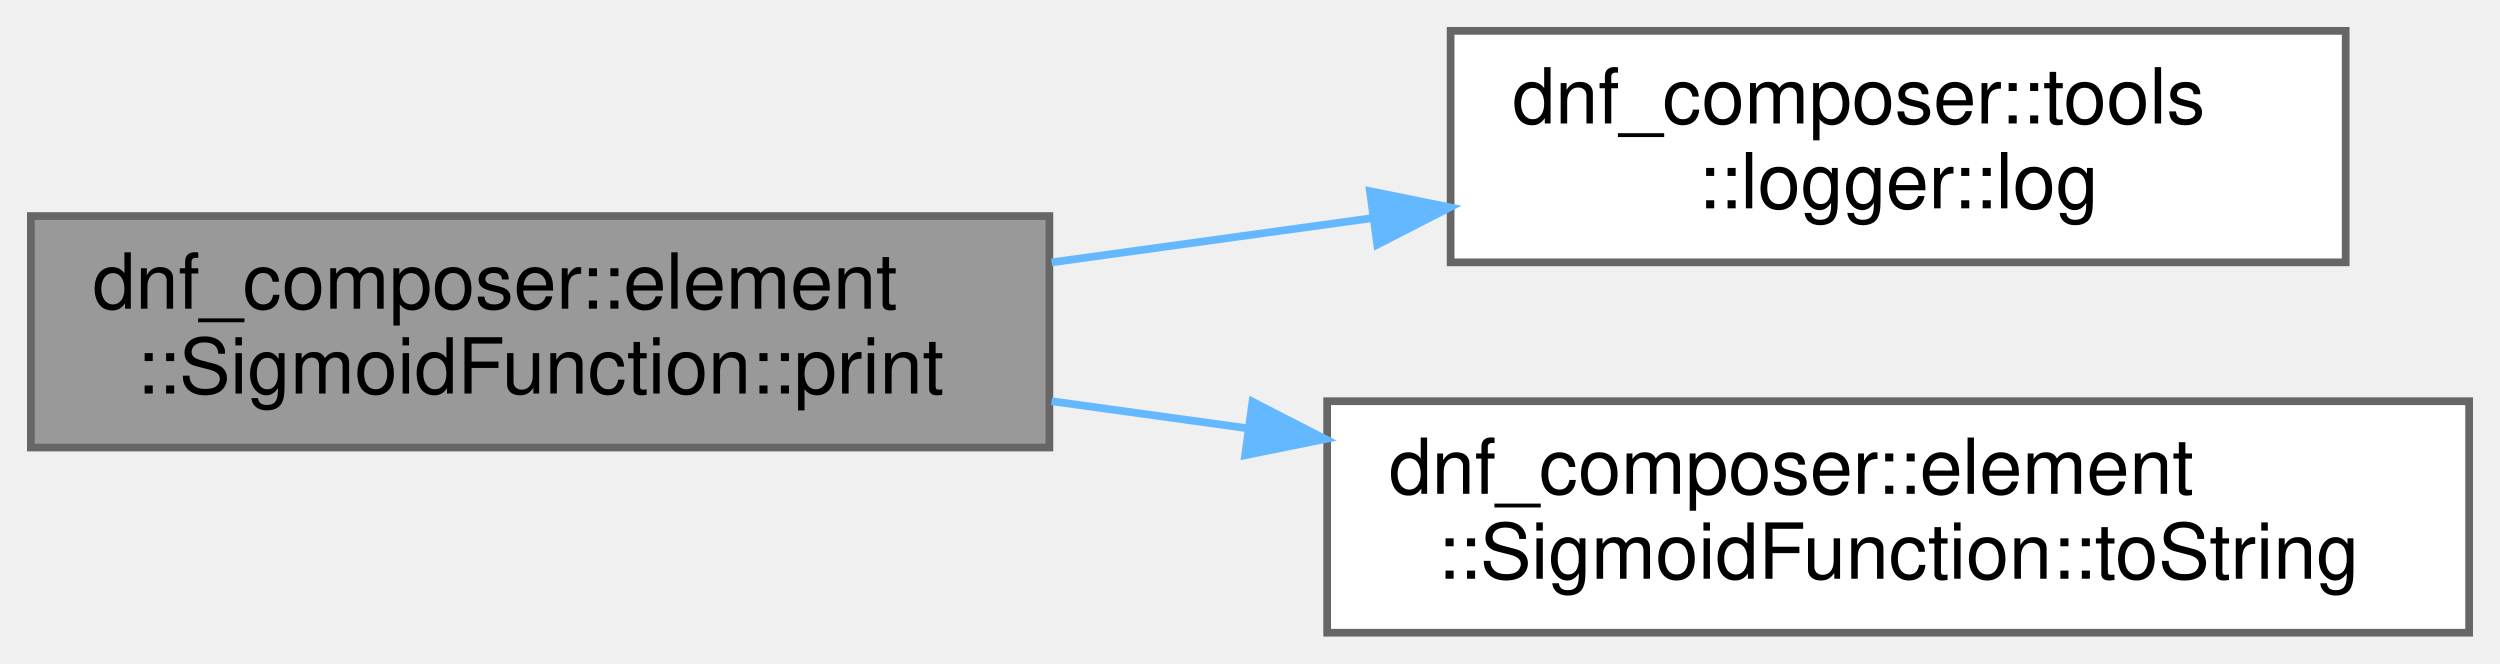
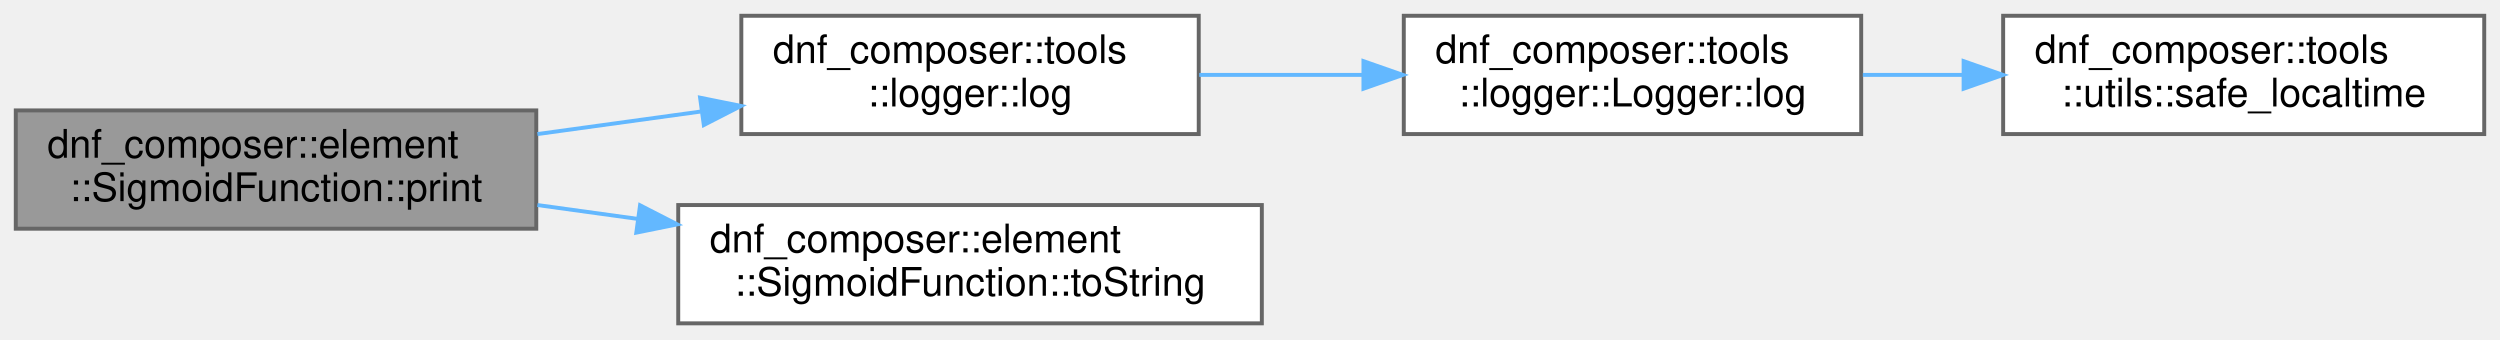
- <svg xmlns="http://www.w3.org/2000/svg" xmlns:xlink="http://www.w3.org/1999/xlink" width="324pt" height="86pt" viewBox="0.00 0.00 324.00 86.00">
+ <svg xmlns="http://www.w3.org/2000/svg" xmlns:xlink="http://www.w3.org/1999/xlink" width="634pt" height="86pt" viewBox="0.00 0.00 634.00 86.00">
  <g id="graph0" class="graph" transform="scale(1 1) rotate(0) translate(4 82)">
    <g id="Node000001" class="node">
      <g id="a_Node000001">
        <a xlink:title=" ">
          <polygon fill="#999999" stroke="#666666" points="132,-54 0,-54 0,-24 132,-24 132,-54" />
          <text text-anchor="start" x="8" y="-42" font-family="Helvetica,sans-Serif" font-size="10.00">dnf_composer::element</text>
          <text text-anchor="middle" x="66" y="-31" font-family="Helvetica,sans-Serif" font-size="10.00">::SigmoidFunction::print</text>
        </a>
      </g>
    </g>
    <g id="Node000002" class="node">
      <g id="a_Node000002">
        <a xlink:href="namespacednf__composer_1_1tools_1_1logger.html#af64ef64b3026606a73972fdcae2ca87a" target="_top" xlink:title=" ">
          <polygon fill="white" stroke="#666666" points="300,-78 184,-78 184,-48 300,-48 300,-78" />
          <text text-anchor="start" x="192" y="-66" font-family="Helvetica,sans-Serif" font-size="10.00">dnf_composer::tools</text>
          <text text-anchor="middle" x="242" y="-55" font-family="Helvetica,sans-Serif" font-size="10.00">::logger::log</text>
        </a>
      </g>
    </g>
    <g id="edge1_Node000001_Node000002" class="edge">
      <g id="a_edge1_Node000001_Node000002">
        <a xlink:title=" ">
          <path fill="none" stroke="#63b8ff" d="M132.29,-48C145.81,-49.87 160.08,-51.84 173.68,-53.71" />
          <polygon fill="#63b8ff" stroke="#63b8ff" points="173.54,-57.23 183.92,-55.13 174.49,-50.29 173.54,-57.23" />
        </a>
      </g>
    </g>
-     <g id="Node000003" class="node">
-       <g id="a_Node000003">
+     <g id="Node000005" class="node">
+       <g id="a_Node000005">
        <a xlink:href="structdnf__composer_1_1element_1_1SigmoidFunction.html#a3f6e4e51934c929af3c0a809a198d74a" target="_top" xlink:title=" ">
          <polygon fill="white" stroke="#666666" points="316,-30 168,-30 168,0 316,0 316,-30" />
          <text text-anchor="start" x="176" y="-18" font-family="Helvetica,sans-Serif" font-size="10.00">dnf_composer::element</text>
          <text text-anchor="middle" x="242" y="-7" font-family="Helvetica,sans-Serif" font-size="10.00">::SigmoidFunction::toString</text>
        </a>
      </g>
    </g>
-     <g id="edge2_Node000001_Node000003" class="edge">
-       <g id="a_edge2_Node000001_Node000003">
+     <g id="edge4_Node000001_Node000005" class="edge">
+       <g id="a_edge4_Node000001_Node000005">
        <a xlink:title=" ">
          <path fill="none" stroke="#63b8ff" d="M132.29,-30C140.6,-28.85 149.2,-27.66 157.76,-26.48" />
          <polygon fill="#63b8ff" stroke="#63b8ff" points="158.32,-29.94 167.75,-25.1 157.37,-23 158.32,-29.94" />
        </a>
      </g>
    </g>
+     <g id="Node000003" class="node">
+       <g id="a_Node000003">
+         <a xlink:href="classdnf__composer_1_1tools_1_1logger_1_1Logger.html#afb1ee0f96356dacc5d6ff7bde232982b" target="_top" xlink:title=" ">
+           <polygon fill="white" stroke="#666666" points="468,-78 352,-78 352,-48 468,-48 468,-78" />
+           <text text-anchor="start" x="360" y="-66" font-family="Helvetica,sans-Serif" font-size="10.00">dnf_composer::tools</text>
+           <text text-anchor="middle" x="410" y="-55" font-family="Helvetica,sans-Serif" font-size="10.00">::logger::Logger::log</text>
+         </a>
+       </g>
+     </g>
+     <g id="edge2_Node000002_Node000003" class="edge">
+       <g id="a_edge2_Node000002_Node000003">
+         <a xlink:title=" ">
+           <path fill="none" stroke="#63b8ff" d="M300.13,-63C313.43,-63 327.72,-63 341.42,-63" />
+           <polygon fill="#63b8ff" stroke="#63b8ff" points="341.77,-66.5 351.77,-63 341.77,-59.5 341.77,-66.5" />
+         </a>
+       </g>
+     </g>
+     <g id="Node000004" class="node">
+       <g id="a_Node000004">
+         <a xlink:href="namespacednf__composer_1_1tools_1_1utils.html#a9b9ee760b745eb4a1dfabacac1c026d2" target="_top" xlink:title=" ">
+           <polygon fill="white" stroke="#666666" points="626,-78 504,-78 504,-48 626,-48 626,-78" />
+           <text text-anchor="start" x="512" y="-66" font-family="Helvetica,sans-Serif" font-size="10.00">dnf_composer::tools</text>
+           <text text-anchor="middle" x="565" y="-55" font-family="Helvetica,sans-Serif" font-size="10.00">::utils::safe_localtime</text>
+         </a>
+       </g>
+     </g>
+     <g id="edge3_Node000003_Node000004" class="edge">
+       <g id="a_edge3_Node000003_Node000004">
+         <a xlink:title=" ">
+           <path fill="none" stroke="#63b8ff" d="M468.41,-63C476.67,-63 485.24,-63 493.72,-63" />
+           <polygon fill="#63b8ff" stroke="#63b8ff" points="493.97,-66.5 503.97,-63 493.97,-59.5 493.97,-66.5" />
+         </a>
+       </g>
+     </g>
  </g>
</svg>
